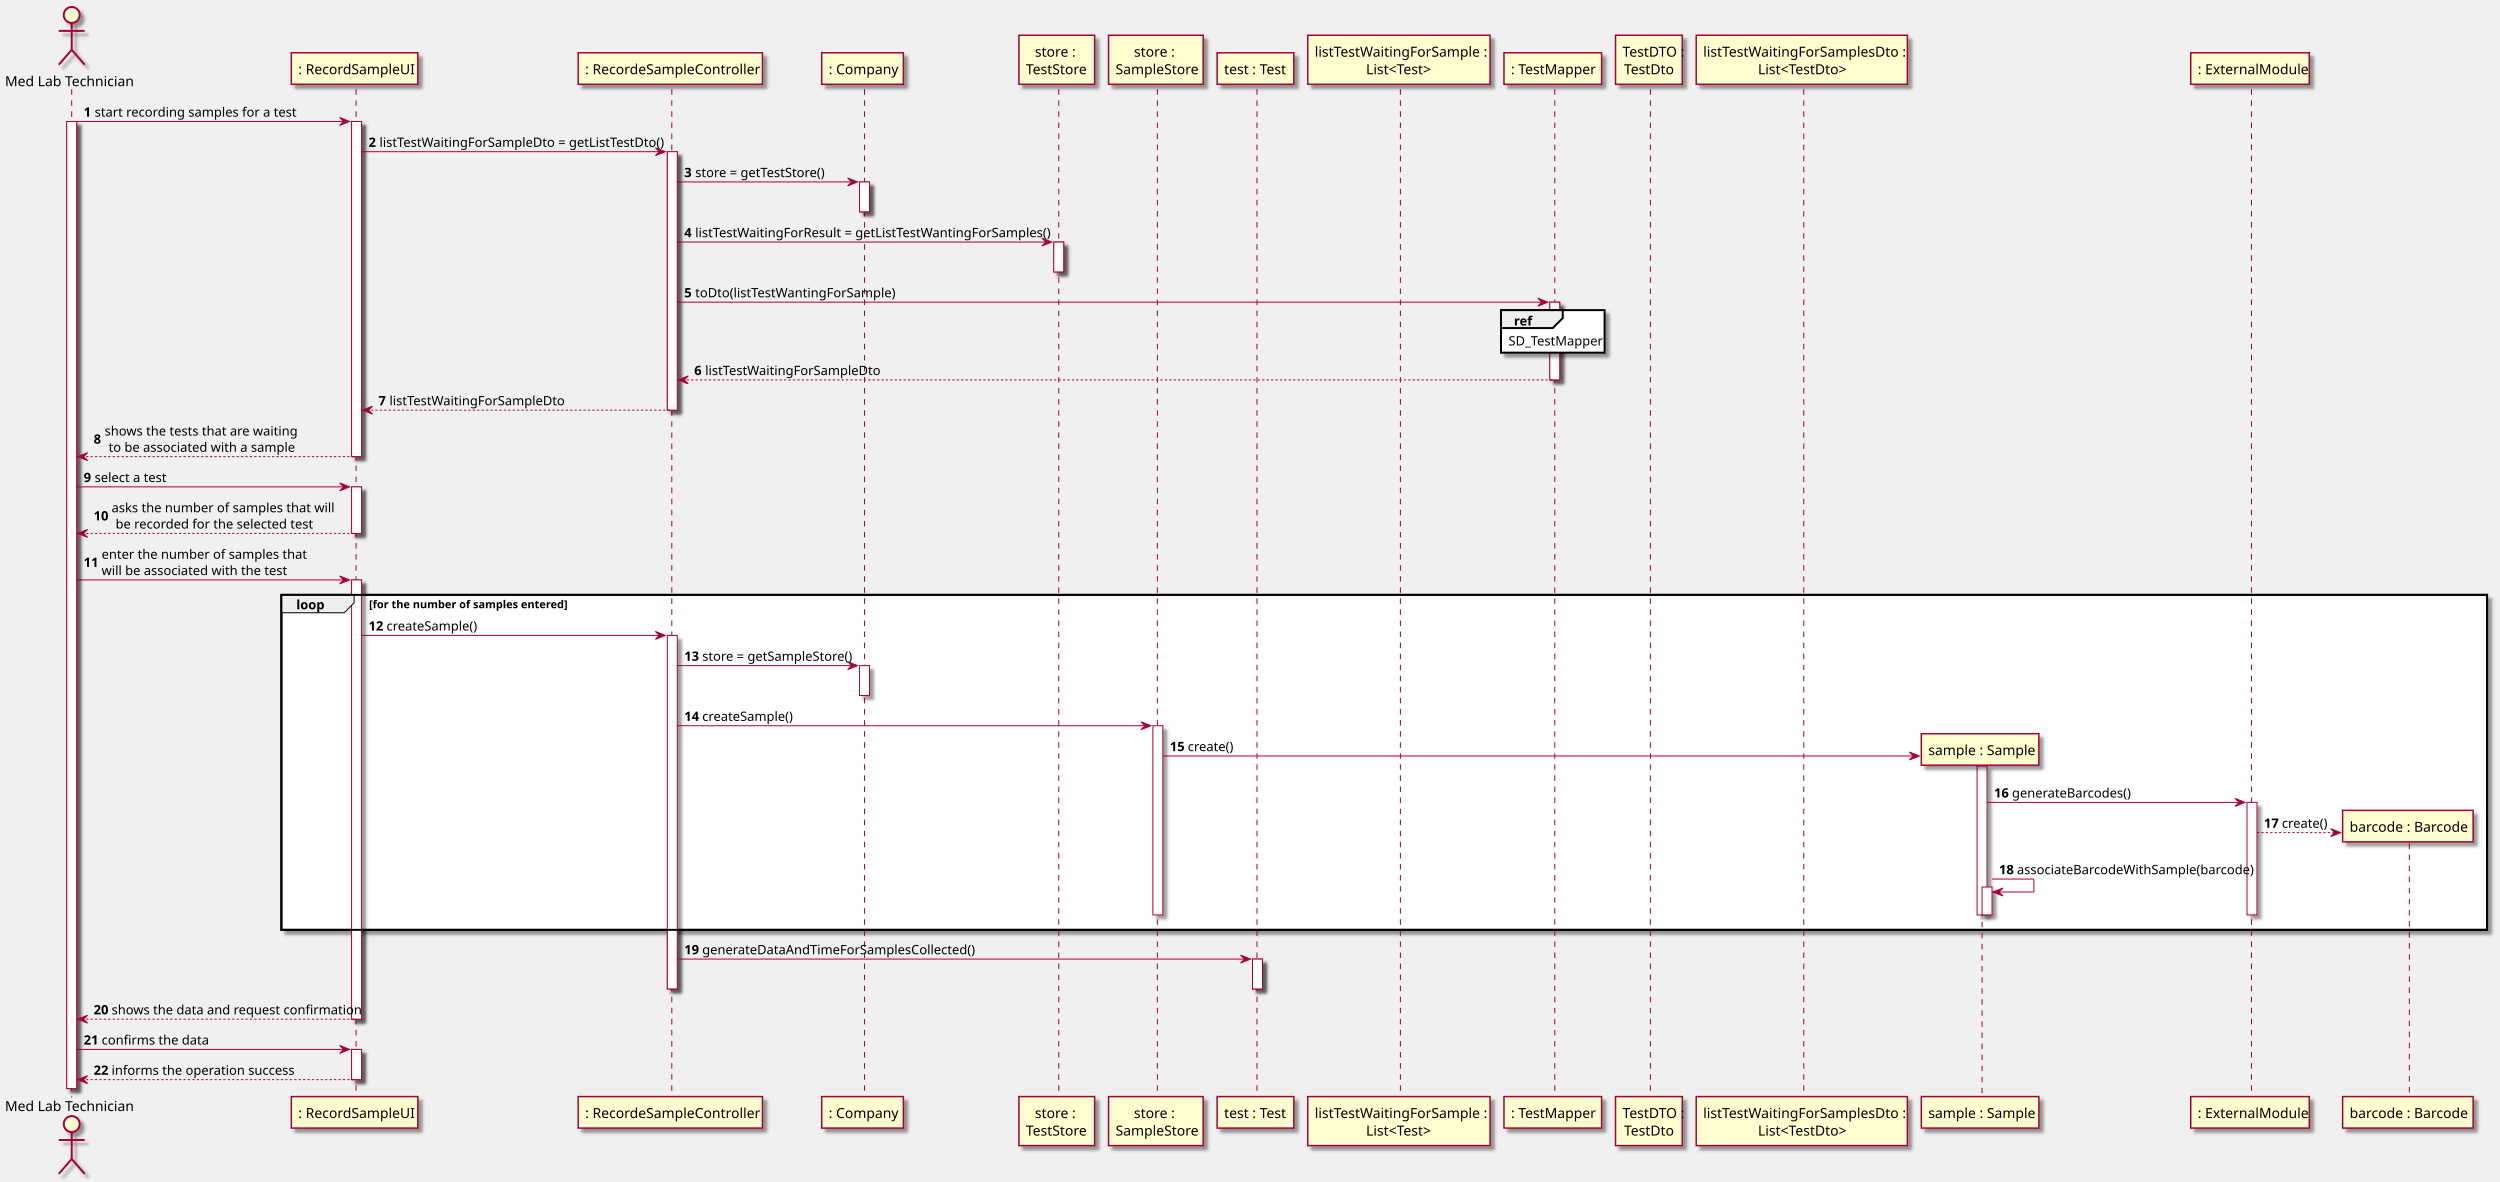
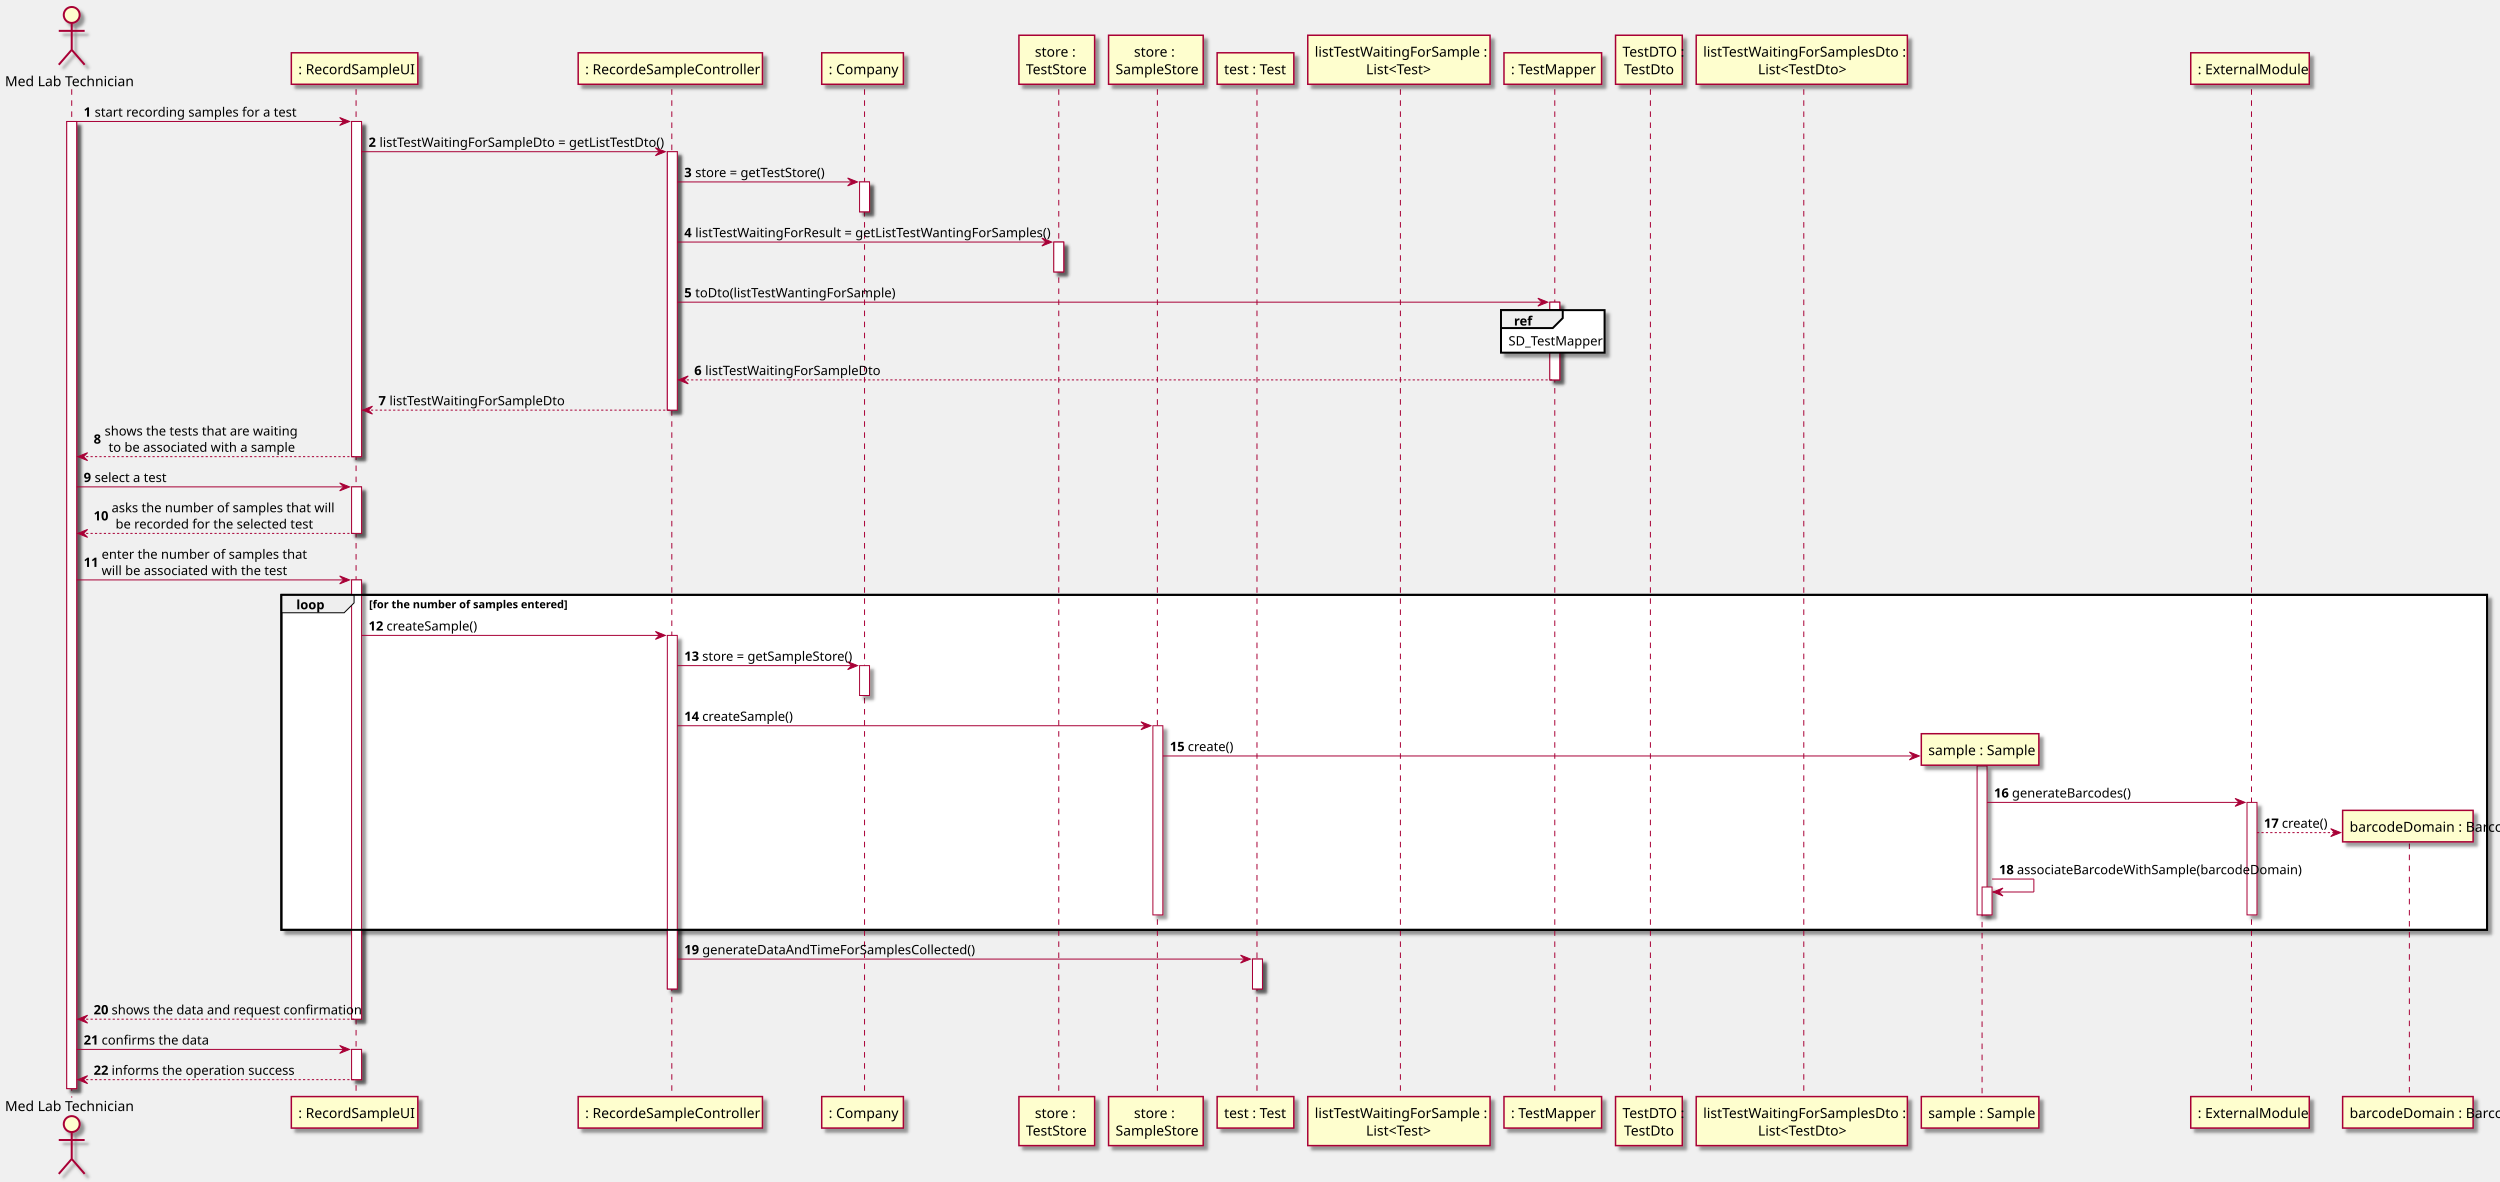
<svg xmlns="http://www.w3.org/2000/svg" contentScriptType="application/ecmascript" contentStyleType="text/css" height="1068.3px" preserveAspectRatio="none" style="width:2259px;height:1068px;" version="1.1" viewBox="0 0 2259 1068" width="2259.9px" zoomAndPan="magnify">
  <defs>
    <filter height="300%" id="f64f2rzbcq5tn" width="300%" x="-1" y="-1">
      <feGaussianBlur result="blurOut" stdDeviation="1.8" />
      <feColorMatrix in="blurOut" result="blurOut2" type="matrix" values="0 0 0 0 0 0 0 0 0 0 0 0 0 0 0 0 0 0 .4 0" />
      <feOffset dx="3.6" dy="3.6" in="blurOut2" result="blurOut3" />
      <feBlend in="SourceGraphic" in2="blurOut3" mode="normal" />
    </filter>
  </defs>
  <g>
    <rect fill="#FFFFFF" filter="url(#f64f2rzbcq5tn)" height="873.907" style="stroke:#A80036;stroke-width:0.9;" width="9" x="60.3" y="109.765" />
    <rect fill="#FFFFFF" filter="url(#f64f2rzbcq5tn)" height="302.864" style="stroke:#A80036;stroke-width:0.9;" width="9" x="317.7" y="109.765" />
    <rect fill="#FFFFFF" filter="url(#f64f2rzbcq5tn)" height="42.033" style="stroke:#A80036;stroke-width:0.9;" width="9" x="317.7" y="439.945" />
    <rect fill="#FFFFFF" filter="url(#f64f2rzbcq5tn)" height="396.928" style="stroke:#A80036;stroke-width:0.9;" width="9" x="317.7" y="524.011" />
    <rect fill="#FFFFFF" filter="url(#f64f2rzbcq5tn)" height="27.316" style="stroke:#A80036;stroke-width:0.9;" width="9" x="317.7" y="948.255" />
    <rect fill="#FFFFFF" filter="url(#f64f2rzbcq5tn)" height="233.515" style="stroke:#A80036;stroke-width:0.9;" width="9" x="603" y="137.081" />
    <rect fill="#FFFFFF" filter="url(#f64f2rzbcq5tn)" height="319.479" style="stroke:#A80036;stroke-width:0.9;" width="9" x="603" y="574.144" />
    <rect fill="#FFFFFF" filter="url(#f64f2rzbcq5tn)" height="27" style="stroke:#A80036;stroke-width:0.9;" width="9" x="776.7" y="164.398" />
    <rect fill="#FFFFFF" filter="url(#f64f2rzbcq5tn)" height="27" style="stroke:#A80036;stroke-width:0.9;" width="9" x="776.7" y="601.46" />
    <rect fill="#FFFFFF" filter="url(#f64f2rzbcq5tn)" height="27" style="stroke:#A80036;stroke-width:0.9;" width="9" x="952.2" y="218.714" />
    <rect fill="#FFFFFF" filter="url(#f64f2rzbcq5tn)" height="170.93" style="stroke:#A80036;stroke-width:0.9;" width="9" x="1041.75" y="655.777" />
    <rect fill="#FFFFFF" filter="url(#f64f2rzbcq5tn)" height="27" style="stroke:#A80036;stroke-width:0.9;" width="9" x="1131.75" y="866.623" />
    <rect fill="#FFFFFF" filter="url(#f64f2rzbcq5tn)" height="70.249" style="stroke:#A80036;stroke-width:0.9;" width="9" x="1400.4" y="273.031" />
    <rect fill="#FFFFFF" filter="url(#f64f2rzbcq5tn)" height="134.613" style="stroke:#A80036;stroke-width:0.9;" width="9" x="1786.5" y="692.093" />
    <rect fill="#FFFFFF" filter="url(#f64f2rzbcq5tn)" height="25.2" style="stroke:#A80036;stroke-width:0.9;" width="9" x="1791" y="801.506" />
    <rect fill="#FFFFFF" filter="url(#f64f2rzbcq5tn)" height="101.665" style="stroke:#A80036;stroke-width:0.9;" width="9" x="2030.4" y="725.041" />
    <rect fill="#FFFFFF" filter="url(#f64f2rzbcq5tn)" height="302.695" style="stroke:#000000;stroke-width:1.8;" width="1993.05" x="254.25" y="537.511" />
    <line style="stroke:#A80036;stroke-width:0.9;stroke-dasharray:5.0,5.0;" x1="64.8" x2="64.8" y1="80.648" y2="991.772" />
    <line style="stroke:#A80036;stroke-width:0.9;stroke-dasharray:5.0,5.0;" x1="321.75" x2="321.75" y1="80.648" y2="991.772" />
    <line style="stroke:#A80036;stroke-width:0.9;stroke-dasharray:5.0,5.0;" x1="607.05" x2="607.05" y1="80.648" y2="991.772" />
    <line style="stroke:#A80036;stroke-width:0.9;stroke-dasharray:5.0,5.0;" x1="781.2" x2="781.2" y1="80.648" y2="991.772" />
    <line style="stroke:#A80036;stroke-width:0.9;stroke-dasharray:5.0,5.0;" x1="956.7" x2="956.7" y1="80.648" y2="991.772" />
    <line style="stroke:#A80036;stroke-width:0.9;stroke-dasharray:5.0,5.0;" x1="1045.8" x2="1045.8" y1="80.648" y2="991.772" />
    <line style="stroke:#A80036;stroke-width:0.9;stroke-dasharray:5.0,5.0;" x1="1135.8" x2="1135.8" y1="80.648" y2="991.772" />
    <line style="stroke:#A80036;stroke-width:0.9;stroke-dasharray:5.0,5.0;" x1="1265.4" x2="1265.4" y1="80.648" y2="991.772" />
    <line style="stroke:#A80036;stroke-width:0.9;stroke-dasharray:5.0,5.0;" x1="1404.9" x2="1404.9" y1="80.648" y2="991.772" />
    <line style="stroke:#A80036;stroke-width:0.9;stroke-dasharray:5.0,5.0;" x1="1491.3" x2="1491.3" y1="80.648" y2="991.772" />
    <line style="stroke:#A80036;stroke-width:0.9;stroke-dasharray:5.0,5.0;" x1="1629.9" x2="1629.9" y1="80.648" y2="991.772" />
    <line style="stroke:#A80036;stroke-width:0.9;stroke-dasharray:5.0,5.0;" x1="1791" x2="1791" y1="692.951" y2="991.772" />
    <line style="stroke:#A80036;stroke-width:0.9;stroke-dasharray:5.0,5.0;" x1="2034.45" x2="2034.45" y1="80.648" y2="991.772" />
    <line style="stroke:#A80036;stroke-width:0.9;stroke-dasharray:5.0,5.0;" x1="2177.1" x2="2177.1" y1="762.216" y2="991.772" />
    <text fill="#000000" font-family="sans-serif" font-size="12.6" lengthAdjust="spacing" textLength="115.2" x="4.5" y="77.88">Med Lab Technician</text>
    <ellipse cx="64.8" cy="13.5" fill="#FEFECE" filter="url(#f64f2rzbcq5tn)" rx="7.2" ry="7.2" style="stroke:#A80036;stroke-width:1.8;" />
    <path d="M64.8,20.7 L64.8,45 M53.1,27.9 L76.5,27.9 M64.8,45 L53.1,58.5 M64.8,45 L76.5,58.5 " fill="none" filter="url(#f64f2rzbcq5tn)" style="stroke:#A80036;stroke-width:1.8;" />
    <text fill="#000000" font-family="sans-serif" font-size="12.6" lengthAdjust="spacing" textLength="115.2" x="4.5" y="1003.952">Med Lab Technician</text>
    <ellipse cx="64.8" cy="1015.72" fill="#FEFECE" filter="url(#f64f2rzbcq5tn)" rx="7.2" ry="7.2" style="stroke:#A80036;stroke-width:1.8;" />
    <path d="M64.8,1022.92 L64.8,1047.22 M53.1,1030.12 L76.5,1030.12 M64.8,1047.22 L53.1,1060.72 M64.8,1047.22 L76.5,1060.72 " fill="none" filter="url(#f64f2rzbcq5tn)" style="stroke:#A80036;stroke-width:1.8;" />
    <rect fill="#FEFECE" filter="url(#f64f2rzbcq5tn)" height="28.448" style="stroke:#A80036;stroke-width:1.35;" width="114.3" x="263.25" y="47.7" />
    <text fill="#000000" font-family="sans-serif" font-size="12.6" lengthAdjust="spacing" textLength="101.7" x="269.55" y="67.08">: RecordSampleUI</text>
    <rect fill="#FEFECE" filter="url(#f64f2rzbcq5tn)" height="28.448" style="stroke:#A80036;stroke-width:1.35;" width="114.3" x="263.25" y="990.872" />
    <text fill="#000000" font-family="sans-serif" font-size="12.6" lengthAdjust="spacing" textLength="101.7" x="269.55" y="1010.252">: RecordSampleUI</text>
    <rect fill="#FEFECE" filter="url(#f64f2rzbcq5tn)" height="28.448" style="stroke:#A80036;stroke-width:1.35;" width="166.5" x="522.45" y="47.7" />
    <text fill="#000000" font-family="sans-serif" font-size="12.6" lengthAdjust="spacing" textLength="153.9" x="528.75" y="67.08">: RecordeSampleController</text>
    <rect fill="#FEFECE" filter="url(#f64f2rzbcq5tn)" height="28.448" style="stroke:#A80036;stroke-width:1.35;" width="166.5" x="522.45" y="990.872" />
    <text fill="#000000" font-family="sans-serif" font-size="12.6" lengthAdjust="spacing" textLength="153.9" x="528.75" y="1010.252">: RecordeSampleController</text>
    <rect fill="#FEFECE" filter="url(#f64f2rzbcq5tn)" height="28.448" style="stroke:#A80036;stroke-width:1.35;" width="73.8" x="742.5" y="47.7" />
    <text fill="#000000" font-family="sans-serif" font-size="12.6" lengthAdjust="spacing" textLength="61.2" x="748.8" y="67.08">: Company</text>
    <rect fill="#FEFECE" filter="url(#f64f2rzbcq5tn)" height="28.448" style="stroke:#A80036;stroke-width:1.35;" width="73.8" x="742.5" y="990.872" />
    <text fill="#000000" font-family="sans-serif" font-size="12.6" lengthAdjust="spacing" textLength="61.2" x="748.8" y="1010.252">: Company</text>
    <rect fill="#FEFECE" filter="url(#f64f2rzbcq5tn)" height="44.297" style="stroke:#A80036;stroke-width:1.35;" width="68.4" x="920.7" y="31.852" />
    <text fill="#000000" font-family="sans-serif" font-size="12.6" lengthAdjust="spacing" textLength="36" x="935.1" y="51.231">store :</text>
    <text fill="#000000" font-family="sans-serif" font-size="12.6" lengthAdjust="spacing" textLength="55.8" x="927" y="67.08">TestStore</text>
    <rect fill="#FEFECE" filter="url(#f64f2rzbcq5tn)" height="44.297" style="stroke:#A80036;stroke-width:1.35;" width="68.4" x="920.7" y="990.872" />
    <text fill="#000000" font-family="sans-serif" font-size="12.6" lengthAdjust="spacing" textLength="36" x="935.1" y="1010.252">store :</text>
    <text fill="#000000" font-family="sans-serif" font-size="12.6" lengthAdjust="spacing" textLength="55.8" x="927" y="1026.1">TestStore</text>
    <rect fill="#FEFECE" filter="url(#f64f2rzbcq5tn)" height="44.297" style="stroke:#A80036;stroke-width:1.35;" width="85.5" x="1001.7" y="31.852" />
    <text fill="#000000" font-family="sans-serif" font-size="12.6" lengthAdjust="spacing" textLength="36" x="1024.65" y="51.231">store :</text>
    <text fill="#000000" font-family="sans-serif" font-size="12.6" lengthAdjust="spacing" textLength="72.9" x="1008" y="67.08">SampleStore</text>
    <rect fill="#FEFECE" filter="url(#f64f2rzbcq5tn)" height="44.297" style="stroke:#A80036;stroke-width:1.35;" width="85.5" x="1001.7" y="990.872" />
    <text fill="#000000" font-family="sans-serif" font-size="12.6" lengthAdjust="spacing" textLength="36" x="1024.65" y="1010.252">store :</text>
    <text fill="#000000" font-family="sans-serif" font-size="12.6" lengthAdjust="spacing" textLength="72.9" x="1008" y="1026.1">SampleStore</text>
    <rect fill="#FEFECE" filter="url(#f64f2rzbcq5tn)" height="28.448" style="stroke:#A80036;stroke-width:1.35;" width="69.3" x="1099.8" y="47.7" />
    <text fill="#000000" font-family="sans-serif" font-size="12.6" lengthAdjust="spacing" textLength="56.7" x="1106.1" y="67.08">test : Test</text>
    <rect fill="#FEFECE" filter="url(#f64f2rzbcq5tn)" height="28.448" style="stroke:#A80036;stroke-width:1.35;" width="69.3" x="1099.8" y="990.872" />
    <text fill="#000000" font-family="sans-serif" font-size="12.6" lengthAdjust="spacing" textLength="56.7" x="1106.1" y="1010.252">test : Test</text>
    <rect fill="#FEFECE" filter="url(#f64f2rzbcq5tn)" height="44.297" style="stroke:#A80036;stroke-width:1.35;" width="164.7" x="1181.7" y="31.852" />
    <text fill="#000000" font-family="sans-serif" font-size="12.6" lengthAdjust="spacing" textLength="152.1" x="1188" y="51.231">listTestWaitingForSample :</text>
    <text fill="#000000" font-family="sans-serif" font-size="12.6" lengthAdjust="spacing" textLength="59.4" x="1234.35" y="67.08">List&lt;Test&gt;</text>
    <rect fill="#FEFECE" filter="url(#f64f2rzbcq5tn)" height="44.297" style="stroke:#A80036;stroke-width:1.35;" width="164.7" x="1181.7" y="990.872" />
    <text fill="#000000" font-family="sans-serif" font-size="12.6" lengthAdjust="spacing" textLength="152.1" x="1188" y="1010.252">listTestWaitingForSample :</text>
    <text fill="#000000" font-family="sans-serif" font-size="12.6" lengthAdjust="spacing" textLength="59.4" x="1234.35" y="1026.1">List&lt;Test&gt;</text>
    <rect fill="#FEFECE" filter="url(#f64f2rzbcq5tn)" height="28.448" style="stroke:#A80036;stroke-width:1.35;" width="88.2" x="1359" y="47.7" />
    <text fill="#000000" font-family="sans-serif" font-size="12.6" lengthAdjust="spacing" textLength="75.6" x="1365.3" y="67.08">: TestMapper</text>
    <rect fill="#FEFECE" filter="url(#f64f2rzbcq5tn)" height="28.448" style="stroke:#A80036;stroke-width:1.35;" width="88.2" x="1359" y="990.872" />
    <text fill="#000000" font-family="sans-serif" font-size="12.6" lengthAdjust="spacing" textLength="75.6" x="1365.3" y="1010.252">: TestMapper</text>
    <rect fill="#FEFECE" filter="url(#f64f2rzbcq5tn)" height="44.297" style="stroke:#A80036;stroke-width:1.35;" width="60.3" x="1459.8" y="31.852" />
    <text fill="#000000" font-family="sans-serif" font-size="12.6" lengthAdjust="spacing" textLength="47.7" x="1466.1" y="51.231">TestDTO :</text>
    <text fill="#000000" font-family="sans-serif" font-size="12.6" lengthAdjust="spacing" textLength="45" x="1467.45" y="67.08">TestDto</text>
    <rect fill="#FEFECE" filter="url(#f64f2rzbcq5tn)" height="44.297" style="stroke:#A80036;stroke-width:1.35;" width="60.3" x="1459.8" y="990.872" />
    <text fill="#000000" font-family="sans-serif" font-size="12.6" lengthAdjust="spacing" textLength="47.7" x="1466.1" y="1010.252">TestDTO :</text>
    <text fill="#000000" font-family="sans-serif" font-size="12.6" lengthAdjust="spacing" textLength="45" x="1467.45" y="1026.1">TestDto</text>
    <rect fill="#FEFECE" filter="url(#f64f2rzbcq5tn)" height="44.297" style="stroke:#A80036;stroke-width:1.35;" width="190.8" x="1532.7" y="31.852" />
    <text fill="#000000" font-family="sans-serif" font-size="12.6" lengthAdjust="spacing" textLength="178.2" x="1539" y="51.231">listTestWaitingForSamplesDto :</text>
    <text fill="#000000" font-family="sans-serif" font-size="12.6" lengthAdjust="spacing" textLength="79.2" x="1588.5" y="67.08">List&lt;TestDto&gt;</text>
    <rect fill="#FEFECE" filter="url(#f64f2rzbcq5tn)" height="44.297" style="stroke:#A80036;stroke-width:1.35;" width="190.8" x="1532.7" y="990.872" />
    <text fill="#000000" font-family="sans-serif" font-size="12.6" lengthAdjust="spacing" textLength="178.2" x="1539" y="1010.252">listTestWaitingForSamplesDto :</text>
    <text fill="#000000" font-family="sans-serif" font-size="12.6" lengthAdjust="spacing" textLength="79.2" x="1588.5" y="1026.1">List&lt;TestDto&gt;</text>
    <rect fill="#FEFECE" filter="url(#f64f2rzbcq5tn)" height="28.448" style="stroke:#A80036;stroke-width:1.35;" width="106.2" x="1736.1" y="990.872" />
    <text fill="#000000" font-family="sans-serif" font-size="12.6" lengthAdjust="spacing" textLength="93.6" x="1742.4" y="1010.252">sample : Sample</text>
    <rect fill="#FEFECE" filter="url(#f64f2rzbcq5tn)" height="28.448" style="stroke:#A80036;stroke-width:1.35;" width="107.1" x="1979.55" y="47.7" />
    <text fill="#000000" font-family="sans-serif" font-size="12.6" lengthAdjust="spacing" textLength="94.5" x="1985.85" y="67.08">: ExternalModule</text>
    <rect fill="#FEFECE" filter="url(#f64f2rzbcq5tn)" height="28.448" style="stroke:#A80036;stroke-width:1.35;" width="107.1" x="1979.55" y="990.872" />
    <text fill="#000000" font-family="sans-serif" font-size="12.6" lengthAdjust="spacing" textLength="94.5" x="1985.85" y="1010.252">: ExternalModule</text>
    <rect fill="#FEFECE" filter="url(#f64f2rzbcq5tn)" height="28.448" style="stroke:#A80036;stroke-width:1.35;" width="117.9" x="2116.8" y="990.872" />
-     <text fill="#000000" font-family="sans-serif" font-size="12.6" lengthAdjust="spacing" textLength="105.3" x="2123.1" y="1010.252">barcode : Barcode</text>
+     <text fill="#000000" font-family="sans-serif" font-size="12.6" lengthAdjust="spacing" textLength="105.3" x="2123.1" y="1010.252">barcodeDomain : Barcode</text>
    <rect fill="#FFFFFF" filter="url(#f64f2rzbcq5tn)" height="873.907" style="stroke:#A80036;stroke-width:0.9;" width="9" x="60.3" y="109.765" />
    <rect fill="#FFFFFF" filter="url(#f64f2rzbcq5tn)" height="302.864" style="stroke:#A80036;stroke-width:0.9;" width="9" x="317.7" y="109.765" />
    <rect fill="#FFFFFF" filter="url(#f64f2rzbcq5tn)" height="42.033" style="stroke:#A80036;stroke-width:0.9;" width="9" x="317.7" y="439.945" />
    <rect fill="#FFFFFF" filter="url(#f64f2rzbcq5tn)" height="396.928" style="stroke:#A80036;stroke-width:0.9;" width="9" x="317.7" y="524.011" />
    <rect fill="#FFFFFF" filter="url(#f64f2rzbcq5tn)" height="27.316" style="stroke:#A80036;stroke-width:0.9;" width="9" x="317.7" y="948.255" />
    <rect fill="#FFFFFF" filter="url(#f64f2rzbcq5tn)" height="233.515" style="stroke:#A80036;stroke-width:0.9;" width="9" x="603" y="137.081" />
    <rect fill="#FFFFFF" filter="url(#f64f2rzbcq5tn)" height="319.479" style="stroke:#A80036;stroke-width:0.9;" width="9" x="603" y="574.144" />
    <rect fill="#FFFFFF" filter="url(#f64f2rzbcq5tn)" height="27" style="stroke:#A80036;stroke-width:0.9;" width="9" x="776.7" y="164.398" />
    <rect fill="#FFFFFF" filter="url(#f64f2rzbcq5tn)" height="27" style="stroke:#A80036;stroke-width:0.9;" width="9" x="776.7" y="601.46" />
    <rect fill="#FFFFFF" filter="url(#f64f2rzbcq5tn)" height="27" style="stroke:#A80036;stroke-width:0.9;" width="9" x="952.2" y="218.714" />
    <rect fill="#FFFFFF" filter="url(#f64f2rzbcq5tn)" height="170.93" style="stroke:#A80036;stroke-width:0.9;" width="9" x="1041.75" y="655.777" />
    <rect fill="#FFFFFF" filter="url(#f64f2rzbcq5tn)" height="27" style="stroke:#A80036;stroke-width:0.9;" width="9" x="1131.75" y="866.623" />
    <rect fill="#FFFFFF" filter="url(#f64f2rzbcq5tn)" height="70.249" style="stroke:#A80036;stroke-width:0.9;" width="9" x="1400.4" y="273.031" />
    <rect fill="#FFFFFF" filter="url(#f64f2rzbcq5tn)" height="134.613" style="stroke:#A80036;stroke-width:0.9;" width="9" x="1786.5" y="692.093" />
    <rect fill="#FFFFFF" filter="url(#f64f2rzbcq5tn)" height="25.2" style="stroke:#A80036;stroke-width:0.9;" width="9" x="1791" y="801.506" />
    <rect fill="#FFFFFF" filter="url(#f64f2rzbcq5tn)" height="101.665" style="stroke:#A80036;stroke-width:0.9;" width="9" x="2030.4" y="725.041" />
    <polygon fill="#A80036" points="306.9,106.165,315.9,109.765,306.9,113.365,310.5,109.765" style="stroke:#A80036;stroke-width:0.9;" />
    <line style="stroke:#A80036;stroke-width:0.9;" x1="69.3" x2="312.3" y1="109.765" y2="109.765" />
    <text fill="#000000" font-family="sans-serif" font-size="11.7" font-weight="bold" lengthAdjust="spacing" textLength="6.3" x="75.6" y="105.394">1</text>
    <text fill="#000000" font-family="sans-serif" font-size="11.7" lengthAdjust="spacing" textLength="171.9" x="85.5" y="105.394">start recording samples for a test</text>
    <polygon fill="#A80036" points="592.2,133.481,601.2,137.081,592.2,140.681,595.8,137.081" style="stroke:#A80036;stroke-width:0.9;" />
    <line style="stroke:#A80036;stroke-width:0.9;" x1="326.7" x2="597.6" y1="137.081" y2="137.081" />
    <text fill="#000000" font-family="sans-serif" font-size="11.7" font-weight="bold" lengthAdjust="spacing" textLength="6.3" x="333" y="132.71">2</text>
    <text fill="#000000" font-family="sans-serif" font-size="11.7" lengthAdjust="spacing" textLength="249.3" x="342.9" y="132.71">listTestWaitingForSampleDto = getListTestDto()</text>
    <polygon fill="#A80036" points="765.9,160.798,774.9,164.398,765.9,167.998,769.5,164.398" style="stroke:#A80036;stroke-width:0.9;" />
    <line style="stroke:#A80036;stroke-width:0.9;" x1="612" x2="771.3" y1="164.398" y2="164.398" />
    <text fill="#000000" font-family="sans-serif" font-size="11.7" font-weight="bold" lengthAdjust="spacing" textLength="6.3" x="618.3" y="160.027">3</text>
    <text fill="#000000" font-family="sans-serif" font-size="11.7" lengthAdjust="spacing" textLength="114.3" x="628.2" y="160.027">store = getTestStore()</text>
    <polygon fill="#A80036" points="941.4,215.114,950.4,218.714,941.4,222.314,945,218.714" style="stroke:#A80036;stroke-width:0.9;" />
    <line style="stroke:#A80036;stroke-width:0.9;" x1="612" x2="946.8" y1="218.714" y2="218.714" />
    <text fill="#000000" font-family="sans-serif" font-size="11.7" font-weight="bold" lengthAdjust="spacing" textLength="6.3" x="618.3" y="214.343">4</text>
    <text fill="#000000" font-family="sans-serif" font-size="11.7" lengthAdjust="spacing" textLength="313.2" x="628.2" y="214.343">listTestWaitingForResult = getListTestWantingForSamples()</text>
    <polygon fill="#A80036" points="1389.6,269.43,1398.6,273.031,1389.6,276.63,1393.2,273.031" style="stroke:#A80036;stroke-width:0.9;" />
    <line style="stroke:#A80036;stroke-width:0.9;" x1="612" x2="1395" y1="273.031" y2="273.031" />
    <text fill="#000000" font-family="sans-serif" font-size="11.7" font-weight="bold" lengthAdjust="spacing" textLength="6.3" x="618.3" y="268.66">5</text>
    <text fill="#000000" font-family="sans-serif" font-size="11.7" lengthAdjust="spacing" textLength="172.8" x="628.2" y="268.66">toDto(listTestWantingForSample)</text>
    <rect fill="#FFFFFF" filter="url(#f64f2rzbcq5tn)" height="38.433" style="stroke:#000000;stroke-width:1.8;" width="93.6" x="1356.3" y="280.231" />
    <polygon fill="#EEEEEE" points="1356.3,280.231,1412.1,280.231,1412.1,287.43,1403.1,296.43,1356.3,296.43,1356.3,280.231" style="stroke:#000000;stroke-width:1.8;" />
    <text fill="#000000" font-family="sans-serif" font-size="11.7" font-weight="bold" lengthAdjust="spacing" textLength="15.3" x="1368" y="294.176">ref</text>
    <text fill="#000000" font-family="sans-serif" font-size="11.7" lengthAdjust="spacing" textLength="83.7" x="1363.05" y="312.176">SD_TestMapper</text>
    <polygon fill="#A80036" points="621.9,339.68,612.9,343.28,621.9,346.88,618.3,343.28" style="stroke:#A80036;stroke-width:0.9;" />
    <line style="stroke:#A80036;stroke-width:0.9;stroke-dasharray:2.0,2.0;" x1="616.5" x2="1404" y1="343.28" y2="343.28" />
    <text fill="#000000" font-family="sans-serif" font-size="11.7" font-weight="bold" lengthAdjust="spacing" textLength="6.3" x="627.3" y="338.909">6</text>
    <text fill="#000000" font-family="sans-serif" font-size="11.7" lengthAdjust="spacing" textLength="152.1" x="637.2" y="338.909">listTestWaitingForSampleDto</text>
    <polygon fill="#A80036" points="336.6,366.996,327.6,370.596,336.6,374.196,333,370.596" style="stroke:#A80036;stroke-width:0.9;" />
    <line style="stroke:#A80036;stroke-width:0.9;stroke-dasharray:2.0,2.0;" x1="331.2" x2="606.6" y1="370.596" y2="370.596" />
    <text fill="#000000" font-family="sans-serif" font-size="11.7" font-weight="bold" lengthAdjust="spacing" textLength="6.3" x="342" y="366.225">7</text>
    <text fill="#000000" font-family="sans-serif" font-size="11.7" lengthAdjust="spacing" textLength="152.1" x="351.9" y="366.225">listTestWaitingForSampleDto</text>
    <polygon fill="#A80036" points="79.2,409.029,70.2,412.629,79.2,416.229,75.6,412.629" style="stroke:#A80036;stroke-width:0.9;" />
    <line style="stroke:#A80036;stroke-width:0.9;stroke-dasharray:2.0,2.0;" x1="73.8" x2="321.3" y1="412.629" y2="412.629" />
    <text fill="#000000" font-family="sans-serif" font-size="11.7" font-weight="bold" lengthAdjust="spacing" textLength="6.3" x="84.6" y="400.9">8</text>
    <text fill="#000000" font-family="sans-serif" font-size="11.7" lengthAdjust="spacing" textLength="165.6" x="94.5" y="393.542">shows the tests that are waiting</text>
    <text fill="#000000" font-family="sans-serif" font-size="11.7" lengthAdjust="spacing" textLength="162" x="98.1" y="408.258">to be associated with a sample</text>
    <polygon fill="#A80036" points="306.9,436.345,315.9,439.945,306.9,443.545,310.5,439.945" style="stroke:#A80036;stroke-width:0.9;" />
    <line style="stroke:#A80036;stroke-width:0.9;" x1="69.3" x2="312.3" y1="439.945" y2="439.945" />
    <text fill="#000000" font-family="sans-serif" font-size="11.7" font-weight="bold" lengthAdjust="spacing" textLength="6.3" x="75.6" y="435.575">9</text>
    <text fill="#000000" font-family="sans-serif" font-size="11.7" lengthAdjust="spacing" textLength="64.8" x="85.5" y="435.575">select a test</text>
    <polygon fill="#A80036" points="79.2,478.378,70.2,481.978,79.2,485.578,75.6,481.978" style="stroke:#A80036;stroke-width:0.9;" />
    <line style="stroke:#A80036;stroke-width:0.9;stroke-dasharray:2.0,2.0;" x1="73.8" x2="321.3" y1="481.978" y2="481.978" />
    <text fill="#000000" font-family="sans-serif" font-size="11.7" font-weight="bold" lengthAdjust="spacing" textLength="12.6" x="84.6" y="470.249">10</text>
    <text fill="#000000" font-family="sans-serif" font-size="11.7" lengthAdjust="spacing" textLength="190.8" x="100.8" y="462.891">asks the number of samples that will</text>
    <text fill="#000000" font-family="sans-serif" font-size="11.7" lengthAdjust="spacing" textLength="168.3" x="104.4" y="477.607">be recorded for the selected test</text>
    <polygon fill="#A80036" points="306.9,520.411,315.9,524.011,306.9,527.611,310.5,524.011" style="stroke:#A80036;stroke-width:0.9;" />
    <line style="stroke:#A80036;stroke-width:0.9;" x1="69.3" x2="312.3" y1="524.011" y2="524.011" />
    <text fill="#000000" font-family="sans-serif" font-size="11.7" font-weight="bold" lengthAdjust="spacing" textLength="12.6" x="75.6" y="512.282">11</text>
    <text fill="#000000" font-family="sans-serif" font-size="11.7" lengthAdjust="spacing" textLength="171.9" x="91.8" y="504.924">enter the number of samples that</text>
    <text fill="#000000" font-family="sans-serif" font-size="11.7" lengthAdjust="spacing" textLength="160.2" x="91.8" y="519.64">will be associated with the test</text>
    <path d="M254.25,537.511 L319.95,537.511 L319.95,544.711 L310.95,553.711 L254.25,553.711 L254.25,537.511 " fill="#EEEEEE" style="stroke:#000000;stroke-width:0.9;" />
    <rect fill="none" height="302.695" style="stroke:#000000;stroke-width:1.8;" width="1993.05" x="254.25" y="537.511" />
    <text fill="#000000" font-family="sans-serif" font-size="11.7" font-weight="bold" lengthAdjust="spacing" textLength="25.2" x="267.75" y="550.557">loop</text>
    <text fill="#000000" font-family="sans-serif" font-size="9.9" font-weight="bold" lengthAdjust="spacing" textLength="183.6" x="333.45" y="549.588">[for the number of samples entered]</text>
    <polygon fill="#A80036" points="592.2,570.544,601.2,574.144,592.2,577.744,595.8,574.144" style="stroke:#A80036;stroke-width:0.9;" />
    <line style="stroke:#A80036;stroke-width:0.9;" x1="326.7" x2="597.6" y1="574.144" y2="574.144" />
    <text fill="#000000" font-family="sans-serif" font-size="11.7" font-weight="bold" lengthAdjust="spacing" textLength="12.6" x="333" y="569.773">12</text>
    <text fill="#000000" font-family="sans-serif" font-size="11.7" lengthAdjust="spacing" textLength="79.2" x="349.2" y="569.773">createSample()</text>
    <polygon fill="#A80036" points="765.9,597.86,774.9,601.46,765.9,605.06,769.5,601.46" style="stroke:#A80036;stroke-width:0.9;" />
    <line style="stroke:#A80036;stroke-width:0.9;" x1="612" x2="771.3" y1="601.46" y2="601.46" />
    <text fill="#000000" font-family="sans-serif" font-size="11.7" font-weight="bold" lengthAdjust="spacing" textLength="12.6" x="618.3" y="597.089">13</text>
    <text fill="#000000" font-family="sans-serif" font-size="11.7" lengthAdjust="spacing" textLength="131.4" x="634.5" y="597.089">store = getSampleStore()</text>
    <polygon fill="#A80036" points="1030.95,652.177,1039.95,655.777,1030.95,659.377,1034.55,655.777" style="stroke:#A80036;stroke-width:0.9;" />
    <line style="stroke:#A80036;stroke-width:0.9;" x1="612" x2="1036.35" y1="655.777" y2="655.777" />
    <text fill="#000000" font-family="sans-serif" font-size="11.7" font-weight="bold" lengthAdjust="spacing" textLength="12.6" x="618.3" y="651.406">14</text>
    <text fill="#000000" font-family="sans-serif" font-size="11.7" lengthAdjust="spacing" textLength="79.2" x="634.5" y="651.406">createSample()</text>
    <polygon fill="#A80036" points="1725.3,679.493,1734.3,683.093,1725.3,686.693,1728.9,683.093" style="stroke:#A80036;stroke-width:0.9;" />
    <line style="stroke:#A80036;stroke-width:0.9;" x1="1050.75" x2="1730.7" y1="683.093" y2="683.093" />
    <text fill="#000000" font-family="sans-serif" font-size="11.7" font-weight="bold" lengthAdjust="spacing" textLength="12.6" x="1057.05" y="678.722">15</text>
    <text fill="#000000" font-family="sans-serif" font-size="11.7" lengthAdjust="spacing" textLength="39.6" x="1073.25" y="678.722">create()</text>
    <rect fill="#FEFECE" filter="url(#f64f2rzbcq5tn)" height="28.448" style="stroke:#A80036;stroke-width:1.35;" width="106.2" x="1736.1" y="662.977" />
    <text fill="#000000" font-family="sans-serif" font-size="12.6" lengthAdjust="spacing" textLength="93.6" x="1742.4" y="682.356">sample : Sample</text>
    <polygon fill="#A80036" points="2019.6,721.441,2028.6,725.041,2019.6,728.641,2023.2,725.041" style="stroke:#A80036;stroke-width:0.9;" />
    <line style="stroke:#A80036;stroke-width:0.9;" x1="1795.5" x2="2025" y1="725.041" y2="725.041" />
    <text fill="#000000" font-family="sans-serif" font-size="11.7" font-weight="bold" lengthAdjust="spacing" textLength="12.6" x="1801.8" y="720.671">16</text>
    <text fill="#000000" font-family="sans-serif" font-size="11.7" lengthAdjust="spacing" textLength="101.7" x="1818" y="720.671">generateBarcodes()</text>
    <polygon fill="#A80036" points="2106,748.758,2115,752.358,2106,755.958,2109.6,752.358" style="stroke:#A80036;stroke-width:0.9;" />
    <line style="stroke:#A80036;stroke-width:0.9;stroke-dasharray:2.0,2.0;" x1="2039.4" x2="2111.4" y1="752.358" y2="752.358" />
    <text fill="#000000" font-family="sans-serif" font-size="11.7" font-weight="bold" lengthAdjust="spacing" textLength="12.6" x="2045.7" y="747.987">17</text>
    <text fill="#000000" font-family="sans-serif" font-size="11.7" lengthAdjust="spacing" textLength="39.6" x="2061.9" y="747.987">create()</text>
    <rect fill="#FEFECE" filter="url(#f64f2rzbcq5tn)" height="28.448" style="stroke:#A80036;stroke-width:1.35;" width="117.9" x="2116.8" y="732.241" />
-     <text fill="#000000" font-family="sans-serif" font-size="12.6" lengthAdjust="spacing" textLength="105.3" x="2123.1" y="751.621">barcode : Barcode</text>
+     <text fill="#000000" font-family="sans-serif" font-size="12.6" lengthAdjust="spacing" textLength="105.3" x="2123.1" y="751.621">barcodeDomain : Barcode</text>
    <line style="stroke:#A80036;stroke-width:0.9;" x1="1800" x2="1837.8" y1="794.306" y2="794.306" />
    <line style="stroke:#A80036;stroke-width:0.9;" x1="1837.8" x2="1837.8" y1="794.306" y2="806.006" />
    <line style="stroke:#A80036;stroke-width:0.9;" x1="1800.9" x2="1837.8" y1="806.006" y2="806.006" />
    <polygon fill="#A80036" points="1809.9,802.406,1800.9,806.006,1809.9,809.606,1806.3,806.006" style="stroke:#A80036;stroke-width:0.9;" />
    <text fill="#000000" font-family="sans-serif" font-size="11.7" font-weight="bold" lengthAdjust="spacing" textLength="12.6" x="1806.3" y="789.935">18</text>
-     <text fill="#000000" font-family="sans-serif" font-size="11.7" lengthAdjust="spacing" textLength="206.1" x="1822.5" y="789.935">associateBarcodeWithSample(barcode)</text>
+     <text fill="#000000" font-family="sans-serif" font-size="11.7" lengthAdjust="spacing" textLength="206.1" x="1822.5" y="789.935">associateBarcodeWithSample(barcodeDomain)</text>
    <polygon fill="#A80036" points="1120.95,863.023,1129.95,866.623,1120.95,870.223,1124.55,866.623" style="stroke:#A80036;stroke-width:0.9;" />
    <line style="stroke:#A80036;stroke-width:0.9;" x1="612" x2="1126.35" y1="866.623" y2="866.623" />
    <text fill="#000000" font-family="sans-serif" font-size="11.7" font-weight="bold" lengthAdjust="spacing" textLength="12.6" x="618.3" y="862.252">19</text>
    <text fill="#000000" font-family="sans-serif" font-size="11.7" lengthAdjust="spacing" textLength="234" x="634.5" y="862.252">generateDataAndTimeForSamplesCollected()</text>
    <polygon fill="#A80036" points="79.2,917.339,70.2,920.939,79.2,924.539,75.6,920.939" style="stroke:#A80036;stroke-width:0.9;" />
    <line style="stroke:#A80036;stroke-width:0.9;stroke-dasharray:2.0,2.0;" x1="73.8" x2="321.3" y1="920.939" y2="920.939" />
    <text fill="#000000" font-family="sans-serif" font-size="11.7" font-weight="bold" lengthAdjust="spacing" textLength="12.6" x="84.6" y="916.568">20</text>
    <text fill="#000000" font-family="sans-serif" font-size="11.7" lengthAdjust="spacing" textLength="210.6" x="100.8" y="916.568">shows the data and request confirmation</text>
    <polygon fill="#A80036" points="306.9,944.655,315.9,948.255,306.9,951.856,310.5,948.255" style="stroke:#A80036;stroke-width:0.9;" />
    <line style="stroke:#A80036;stroke-width:0.9;" x1="69.3" x2="312.3" y1="948.255" y2="948.255" />
    <text fill="#000000" font-family="sans-serif" font-size="11.7" font-weight="bold" lengthAdjust="spacing" textLength="12.6" x="75.6" y="943.885">21</text>
    <text fill="#000000" font-family="sans-serif" font-size="11.7" lengthAdjust="spacing" textLength="90" x="91.8" y="943.885">confirms the data</text>
    <polygon fill="#A80036" points="79.2,971.972,70.2,975.572,79.2,979.172,75.6,975.572" style="stroke:#A80036;stroke-width:0.9;" />
    <line style="stroke:#A80036;stroke-width:0.9;stroke-dasharray:2.0,2.0;" x1="73.8" x2="321.3" y1="975.572" y2="975.572" />
    <text fill="#000000" font-family="sans-serif" font-size="11.7" font-weight="bold" lengthAdjust="spacing" textLength="12.6" x="84.6" y="971.201">22</text>
    <text fill="#000000" font-family="sans-serif" font-size="11.7" lengthAdjust="spacing" textLength="156.6" x="100.8" y="971.201">informs the operation success</text>
  </g>
</svg>
